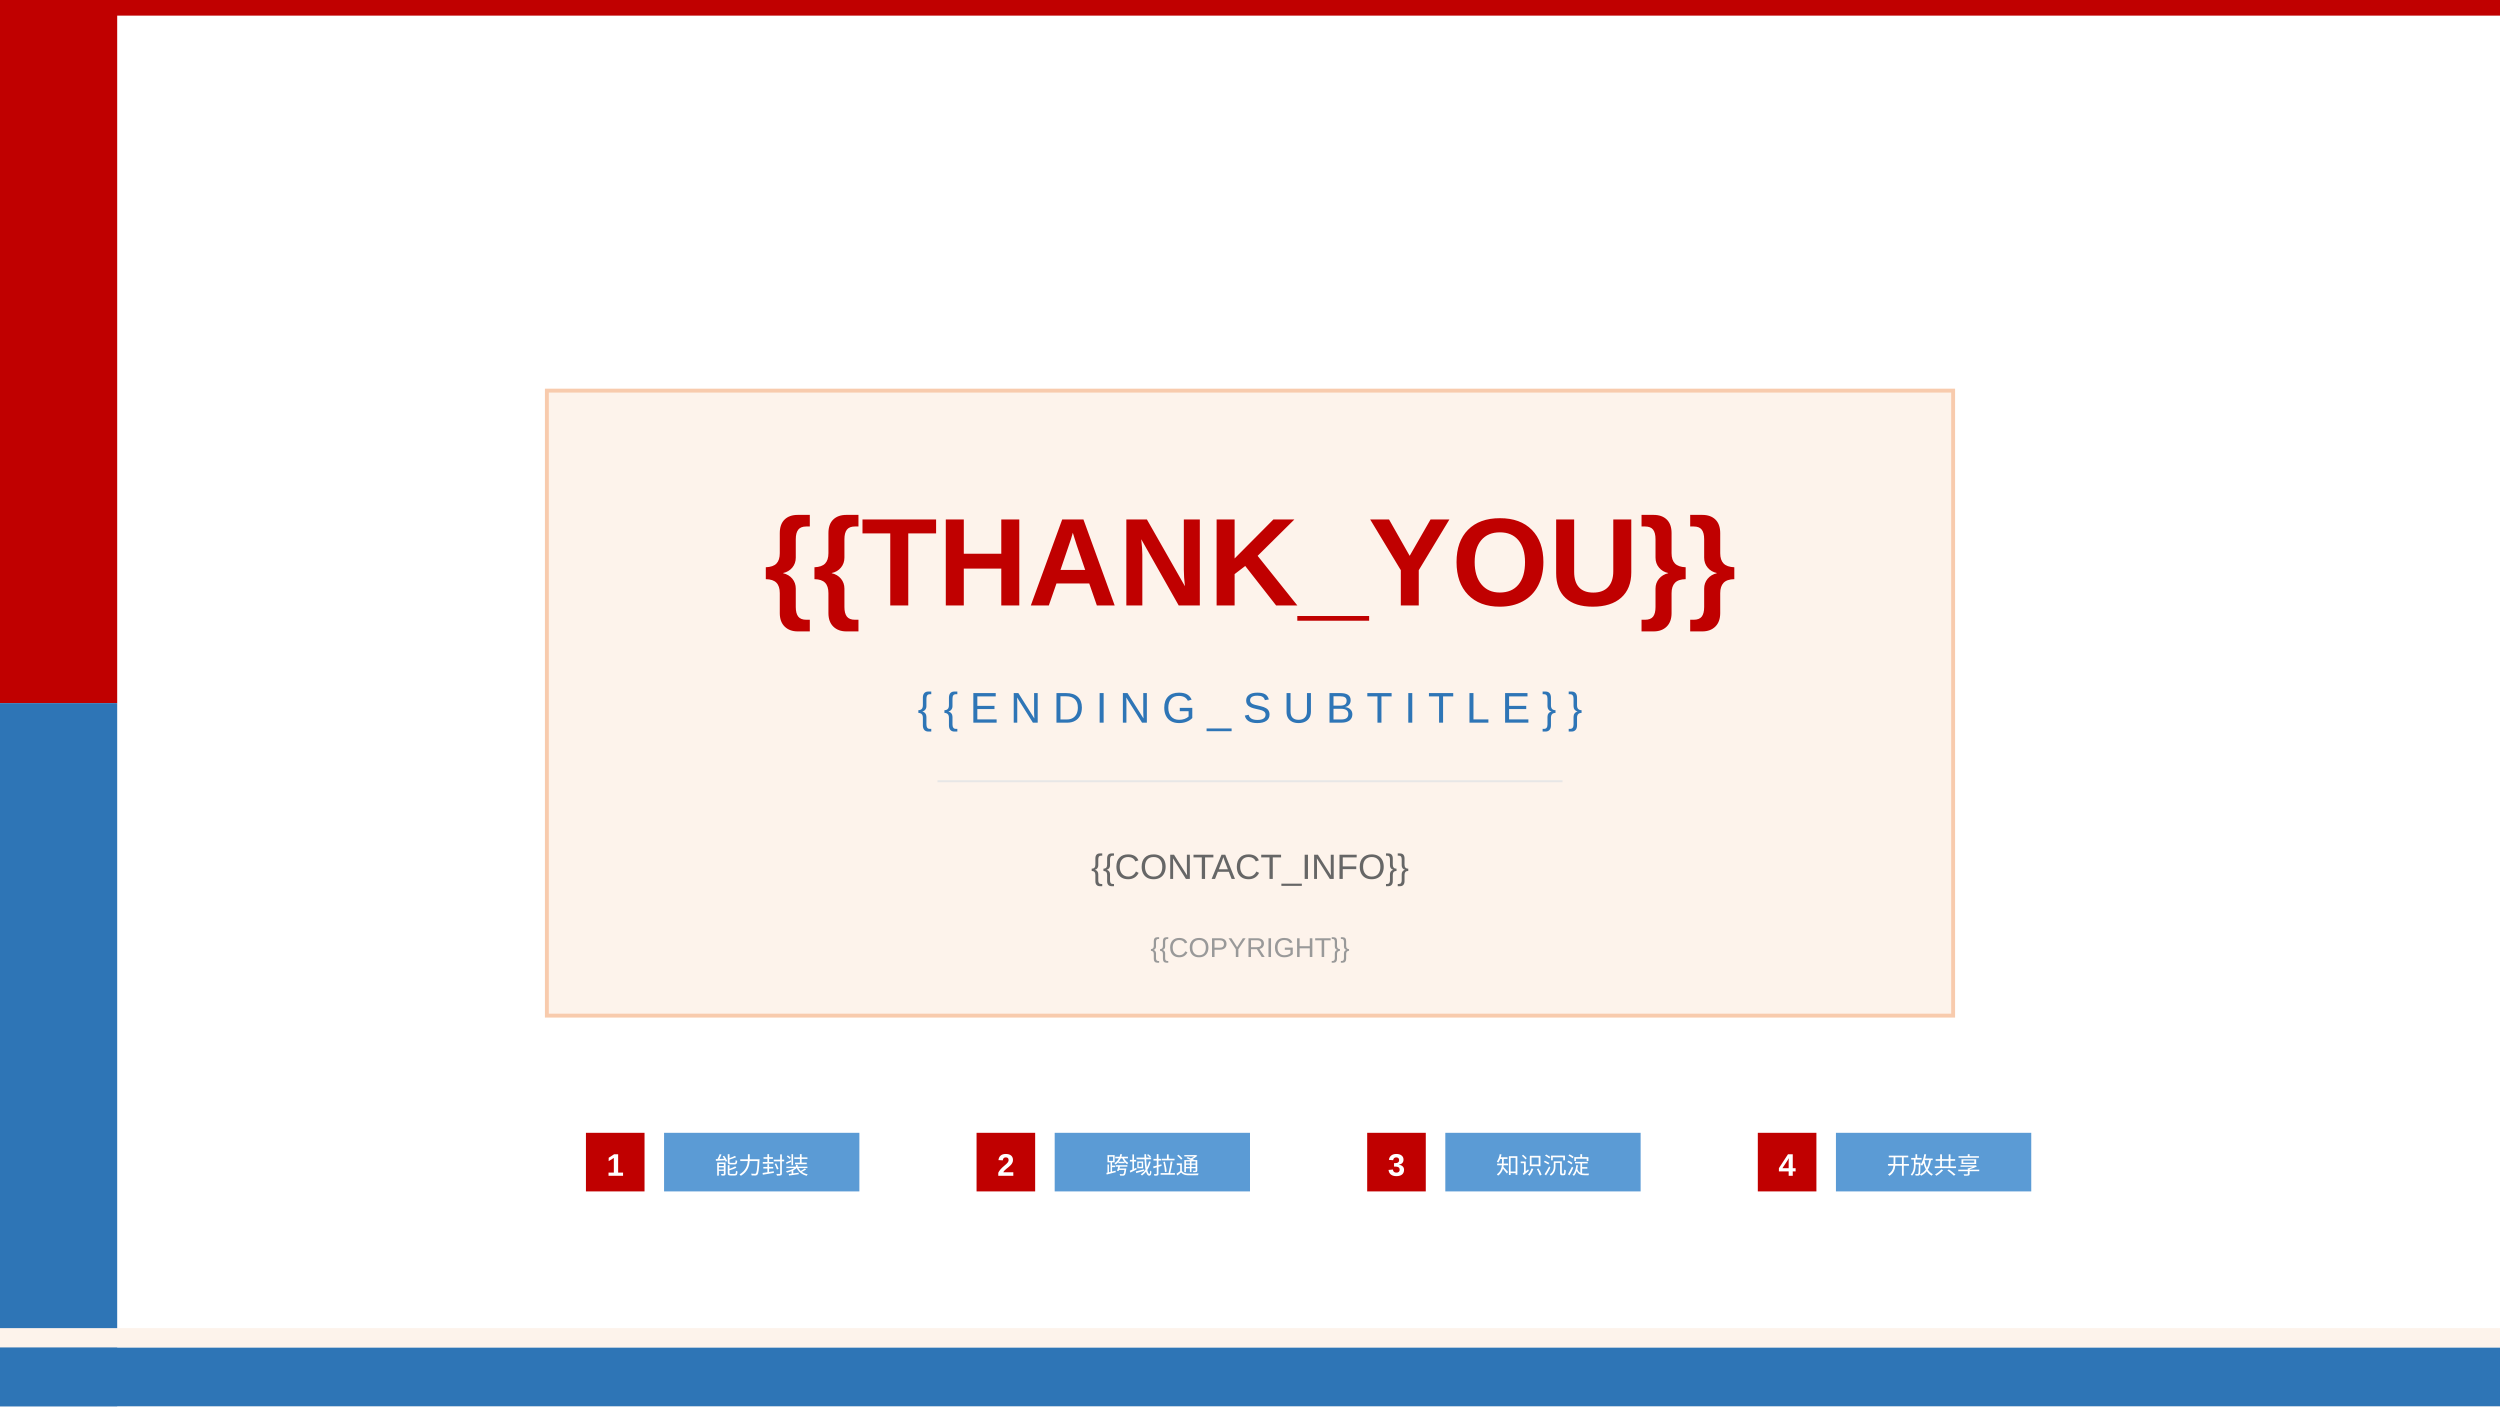
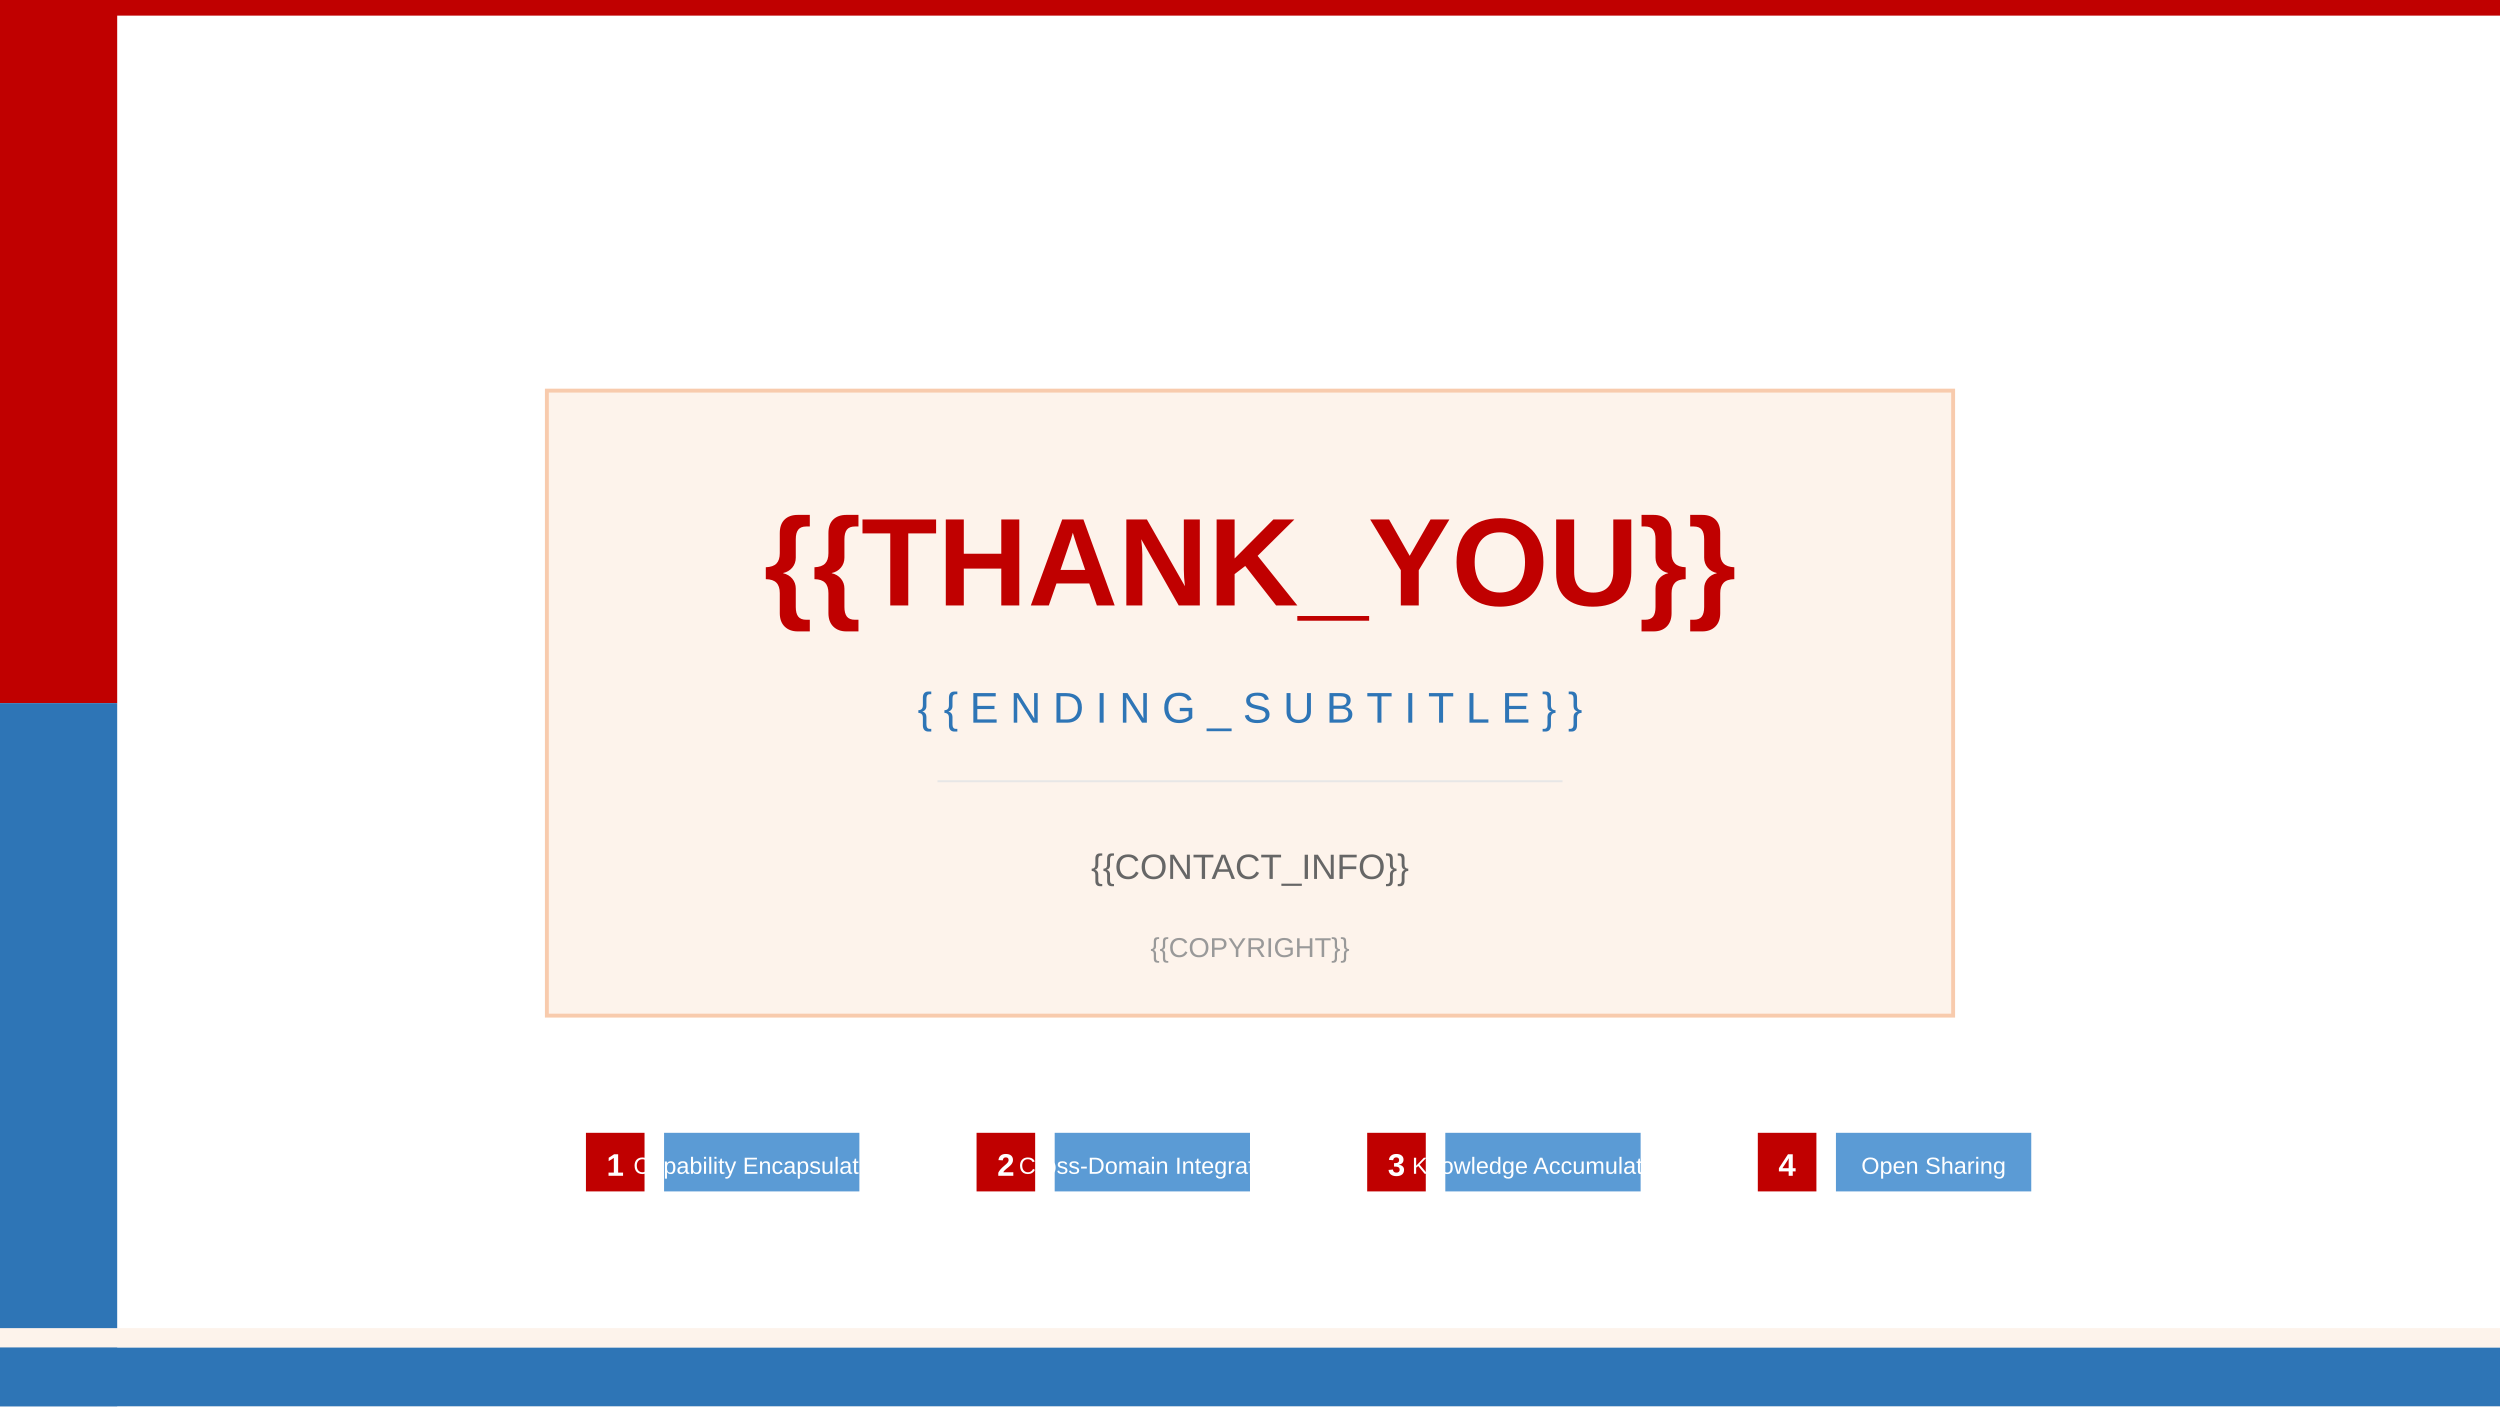
<svg xmlns="http://www.w3.org/2000/svg" width="1280" height="720" viewBox="0 0 1280 720">
  <rect x="0" y="0" width="1280" height="720" fill="#FFFFFF" />
  <rect x="0" y="0" width="1280" height="8" fill="#C00000" />
  <rect x="0" y="0" width="60" height="360" fill="#C00000" />
  <rect x="0" y="360" width="60" height="360" fill="#2E75B6" />
  <rect x="280" y="200" width="720" height="320" fill="#FDF3EB" stroke="#F8CBAD" stroke-width="2" />
  <text x="640" y="310" font-family="'Microsoft YaHei', Arial, sans-serif" font-size="64" font-weight="bold" fill="#C00000" text-anchor="middle">{{THANK_YOU}}</text>
  <text x="640" y="370" font-family="Arial, sans-serif" font-size="22" fill="#2E75B6" text-anchor="middle" letter-spacing="6">{{ENDING_SUBTITLE}}</text>
  <line x1="480" y1="400" x2="800" y2="400" stroke="#E7E6E6" stroke-width="1" />
  <text x="640" y="450" font-family="'Microsoft YaHei', Arial, sans-serif" font-size="18" fill="#666666" text-anchor="middle">{{CONTACT_INFO}}</text>
  <text x="640" y="490" font-family="'Microsoft YaHei', Arial, sans-serif" font-size="14" fill="#999999" text-anchor="middle">{{COPYRIGHT}}</text>
  <rect x="0" y="680" width="1280" height="10" fill="#FDF3EB" />
  <rect x="0" y="690" width="1280" height="30" fill="#2E75B6" />
  <rect x="300" y="580" width="30" height="30" fill="#C00000" />
  <text x="315" y="602" font-family="Arial, sans-serif" font-size="16" font-weight="bold" fill="#FFFFFF" text-anchor="middle">1</text>
  <rect x="500" y="580" width="30" height="30" fill="#C00000" />
  <text x="515" y="602" font-family="Arial, sans-serif" font-size="16" font-weight="bold" fill="#FFFFFF" text-anchor="middle">2</text>
  <rect x="700" y="580" width="30" height="30" fill="#C00000" />
  <text x="715" y="602" font-family="Arial, sans-serif" font-size="16" font-weight="bold" fill="#FFFFFF" text-anchor="middle">3</text>
  <rect x="900" y="580" width="30" height="30" fill="#C00000" />
  <text x="915" y="602" font-family="Arial, sans-serif" font-size="16" font-weight="bold" fill="#FFFFFF" text-anchor="middle">4</text>
  <rect x="340" y="580" width="100" height="30" fill="#5B9BD5" />
-   <text x="390" y="601" font-family="'Microsoft YaHei', Arial, sans-serif" font-size="12" fill="#FFFFFF" text-anchor="middle">能力封装</text>
+   <text x="390" y="601" font-family="'Microsoft YaHei', Arial, sans-serif" font-size="12" fill="#FFFFFF" text-anchor="middle">Capability Encapsulation</text>
  <rect x="540" y="580" width="100" height="30" fill="#5B9BD5" />
-   <text x="590" y="601" font-family="'Microsoft YaHei', Arial, sans-serif" font-size="12" fill="#FFFFFF" text-anchor="middle">跨域拉通</text>
+   <text x="590" y="601" font-family="'Microsoft YaHei', Arial, sans-serif" font-size="12" fill="#FFFFFF" text-anchor="middle">Cross-Domain Integration</text>
  <rect x="740" y="580" width="100" height="30" fill="#5B9BD5" />
-   <text x="790" y="601" font-family="'Microsoft YaHei', Arial, sans-serif" font-size="12" fill="#FFFFFF" text-anchor="middle">知识沉淀</text>
+   <text x="790" y="601" font-family="'Microsoft YaHei', Arial, sans-serif" font-size="12" fill="#FFFFFF" text-anchor="middle">Knowledge Accumulation</text>
  <rect x="940" y="580" width="100" height="30" fill="#5B9BD5" />
-   <text x="990" y="601" font-family="'Microsoft YaHei', Arial, sans-serif" font-size="12" fill="#FFFFFF" text-anchor="middle">开放共享</text>
+   <text x="990" y="601" font-family="'Microsoft YaHei', Arial, sans-serif" font-size="12" fill="#FFFFFF" text-anchor="middle">Open Sharing</text>
</svg>
